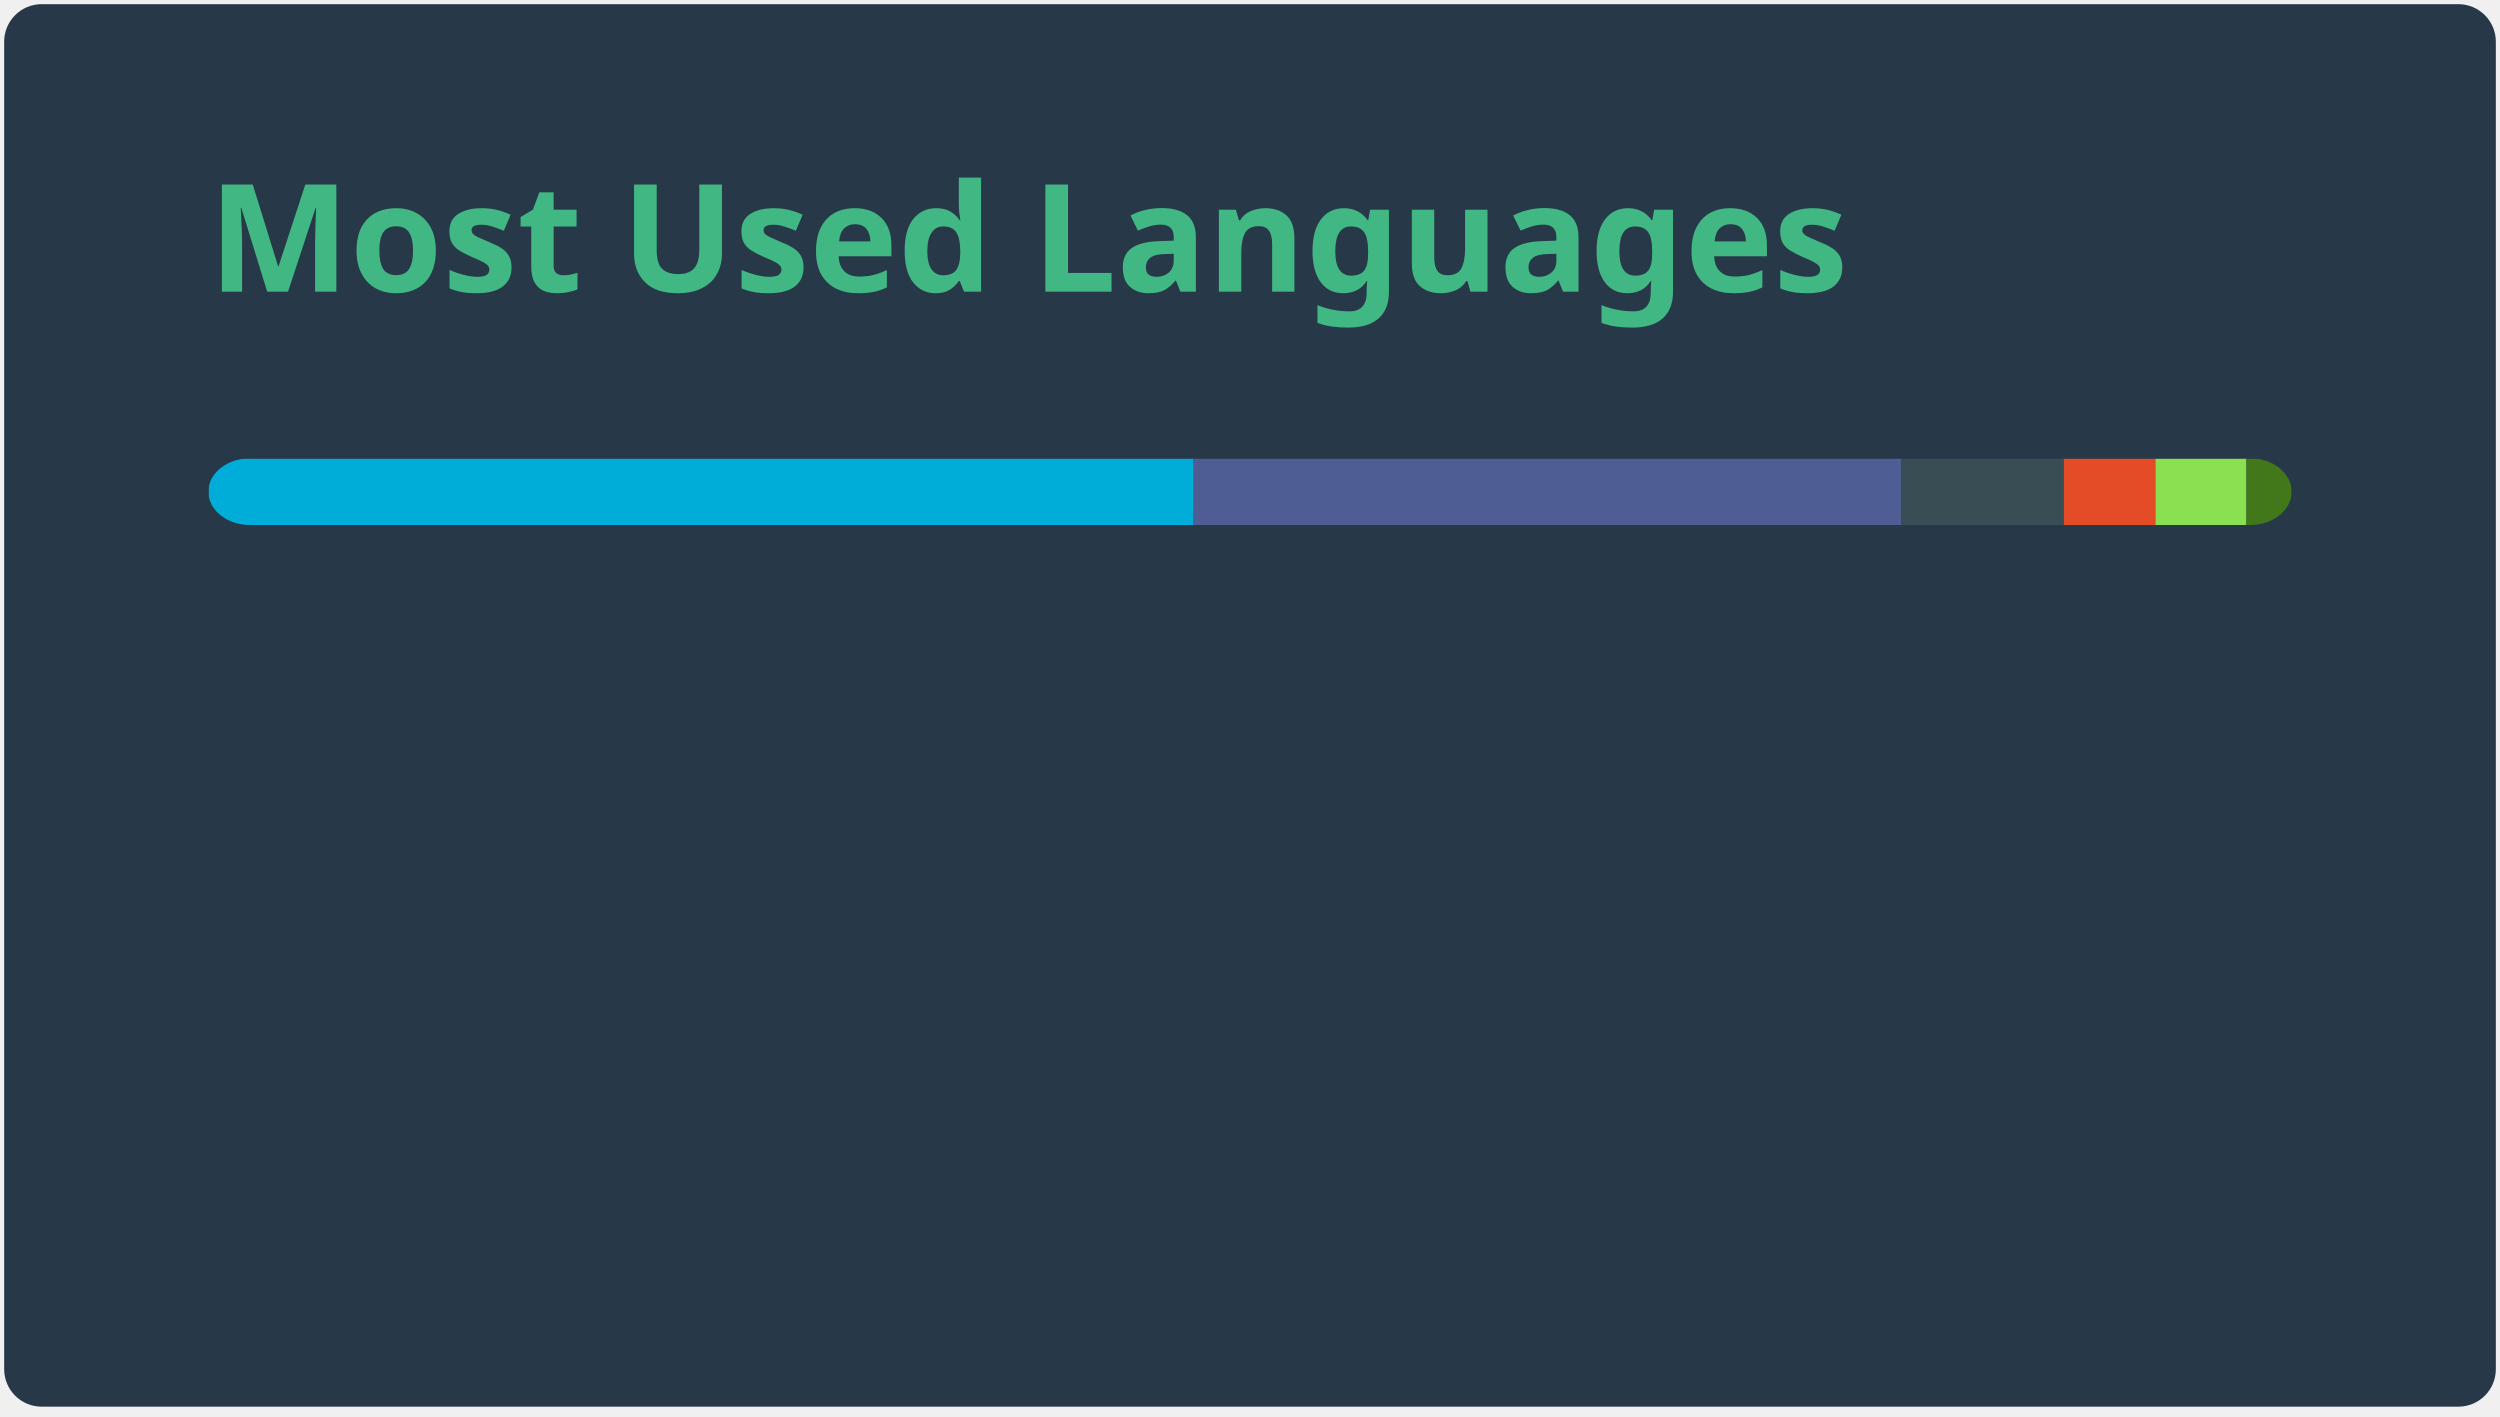
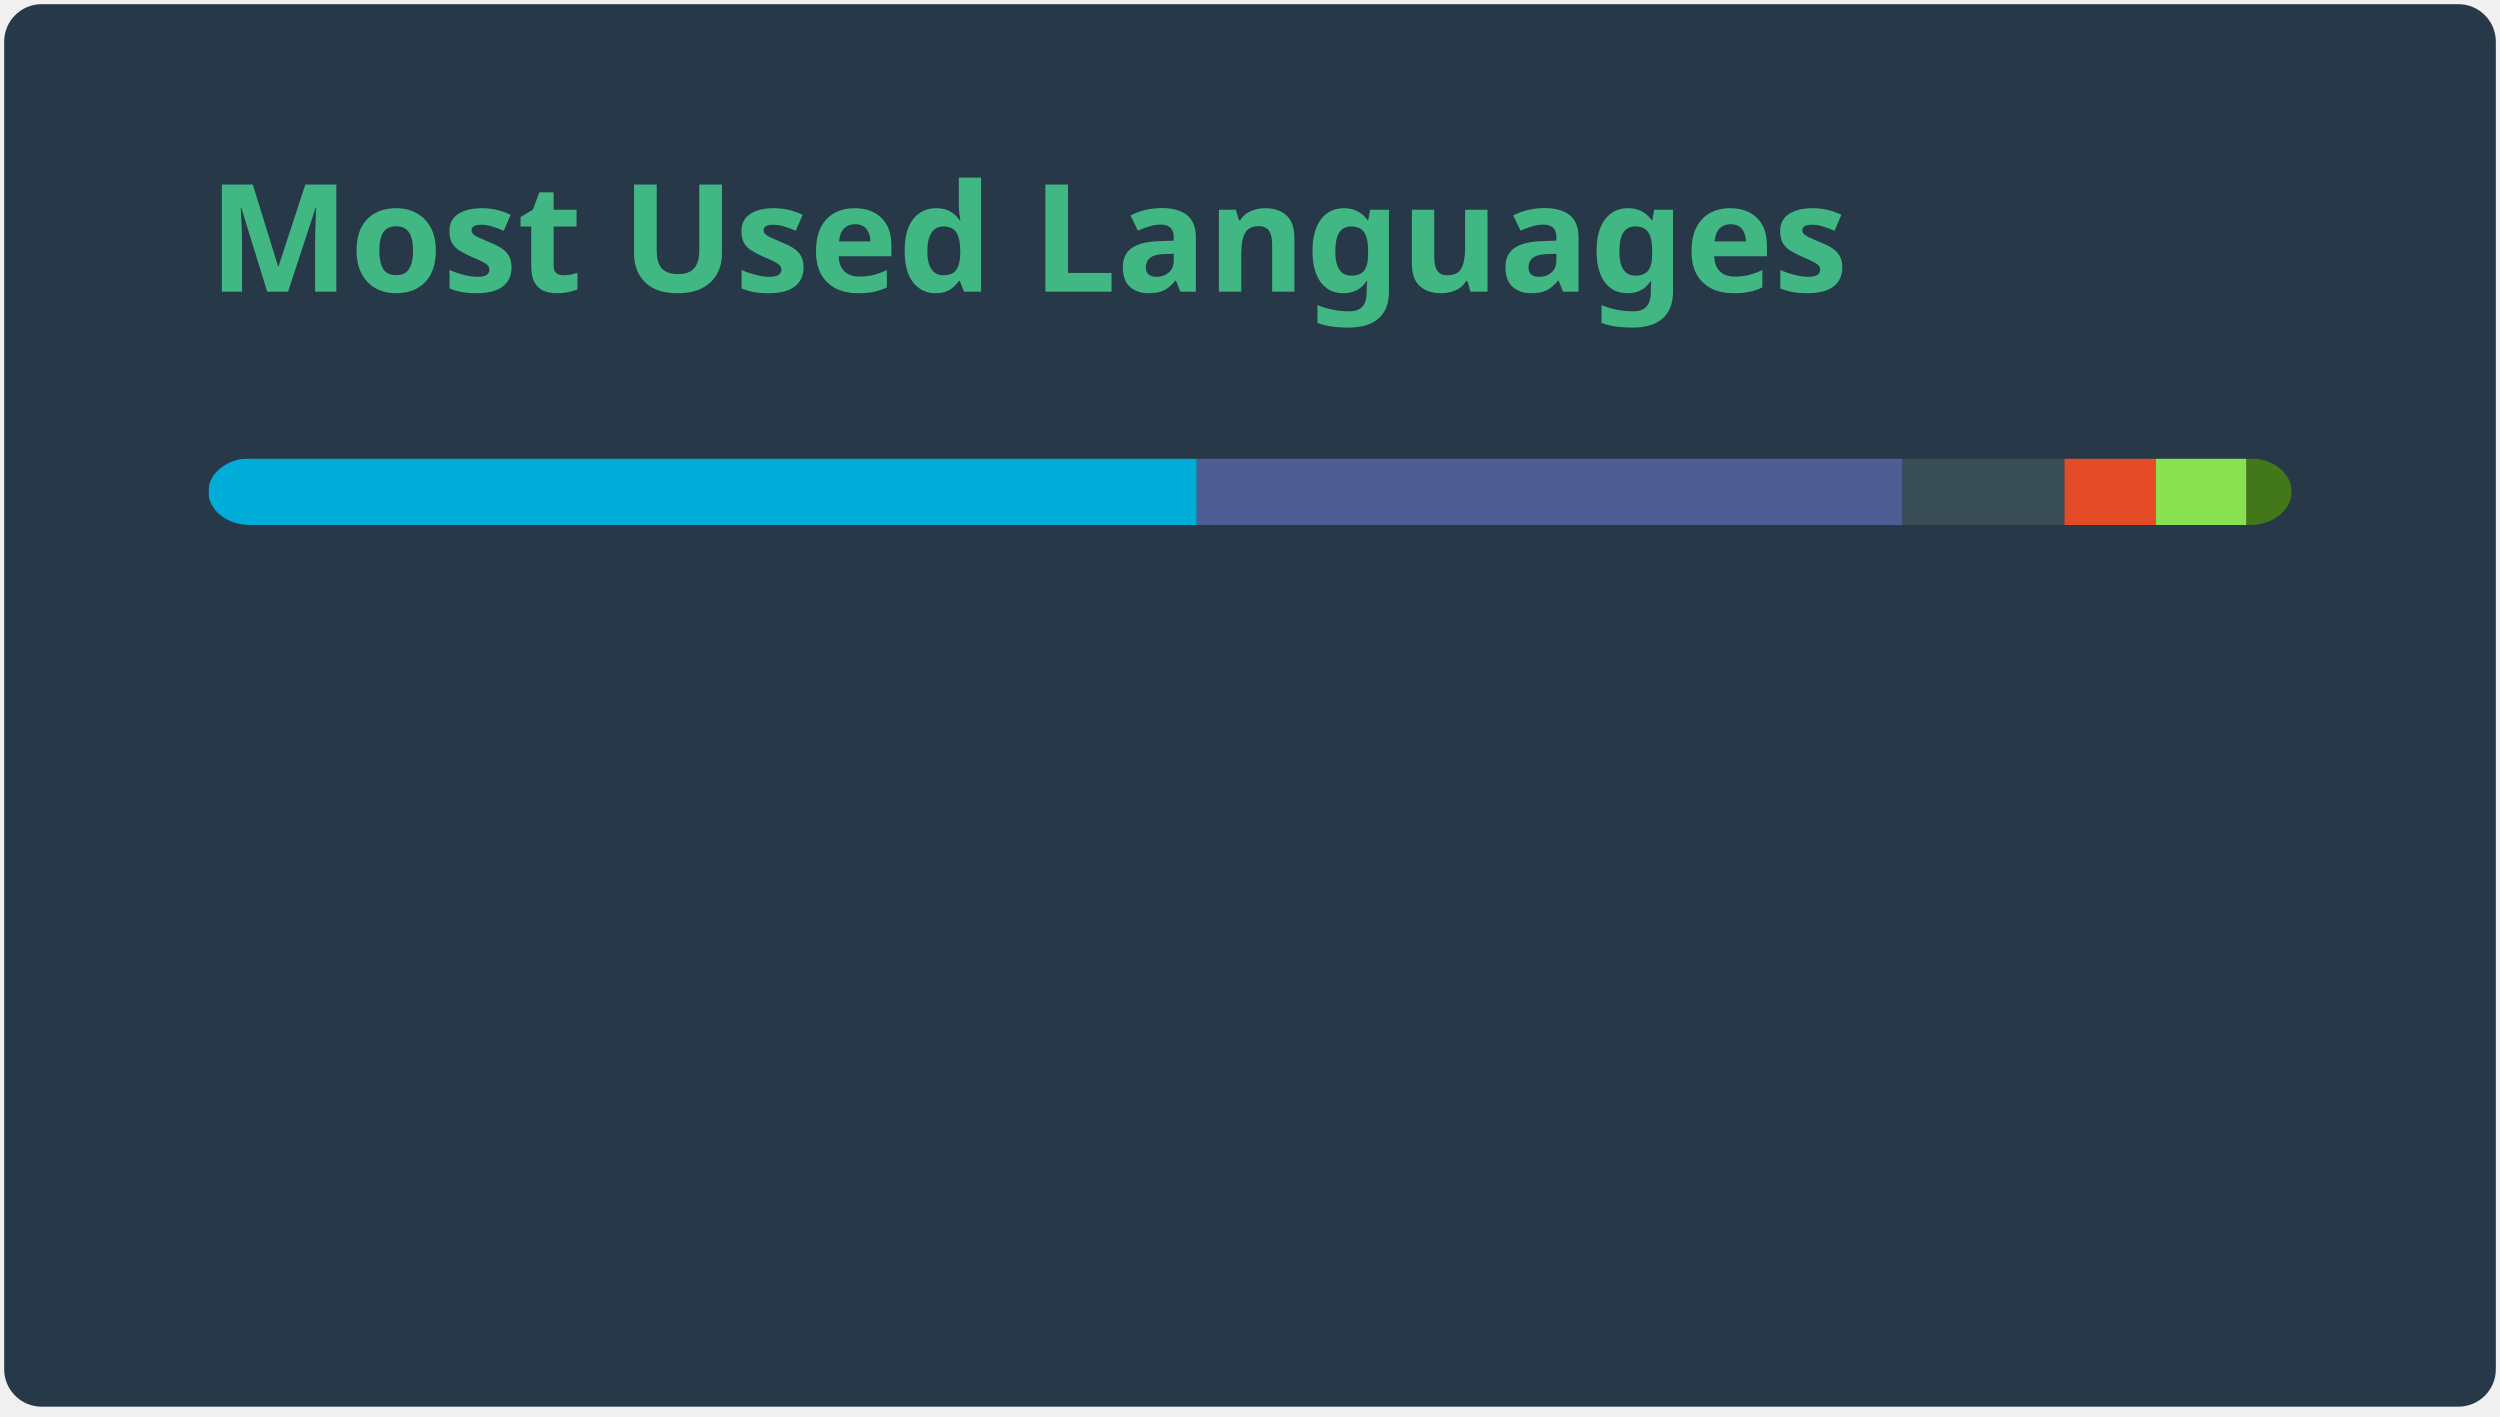
<svg xmlns="http://www.w3.org/2000/svg" width="300" height="170" viewBox="0 0 300 170" fill="none" role="img" aria-labelledby="descId">
  <style>
        .header {
            font: 600 18px 'Segoe UI', Ubuntu, Sans-Serif;
            fill: #41b883;
            animation: fadeInAnimation 0.8s ease-in-out forwards;
        }
        @supports(-moz-appearance: auto) {
             
            .header { font-size: 15.5px; }
        }

        @keyframes slideInAnimation {
            from {
                width: 0;
            }
            to {
                width: calc(100%-100px);
            }
        }
        @keyframes growWidthAnimation {
            from {
                width: 0;
            }
            to {
                width: 100%;
            }
        }
        .stat {
            font: 600 14px 'Segoe UI', Ubuntu, "Helvetica Neue", Sans-Serif; fill: #fffefe;
        }
        @supports(-moz-appearance: auto) {
             
            .stat { font-size:12px; }
        }
        .bold { font-weight: 700 }
        .lang-name {
            font: 400 11px "Segoe UI", Ubuntu, Sans-Serif;
            fill: #fffefe;
        }
        .stagger {
            opacity: 0;
            animation: fadeInAnimation 0.3s ease-in-out forwards;
        }
        #rect-mask rect{
            animation: slideInAnimation 1s ease-in-out forwards;
        }
        .lang-progress{
            animation: growWidthAnimation 0.6s ease-in-out forwards;
        }



         
        @keyframes scaleInAnimation {
            from {
                transform: translate(-5px, 5px) scale(0);
            }
            to {
                transform: translate(-5px, 5px) scale(1);
            }
        }
        @keyframes fadeInAnimation {
            from {
                opacity: 0;
            }
            to {
                opacity: 1;
            }
        }
    </style>
  <rect x="0.5" y="0.5" rx="4.5" height="99%" stroke="#e4e2e2" width="299" fill="#273849" stroke-opacity="0" />
  <g transform="translate(25, 35)">
    <g transform="translate(0, 0)">
      <text x="0" y="0" class="header">Most Used Languages</text>
    </g>
  </g>
  <g transform="translate(0, 55)">
    <svg x="25">
      <mask id="rect-mask">
        <rect x="0" y="0" width="250" height="8" fill="white" rx="5" />
      </mask>
-       <rect mask="url(#rect-mask)" x="0" y="0" width="118.233" height="8" fill="#00ADD8" />
-       <rect mask="url(#rect-mask)" x="118.233" y="0" width="84.933" height="8" fill="#4F5D95" />
-       <rect mask="url(#rect-mask)" x="203.165" y="0" width="19.495" height="8" fill="#384d54" />
-       <rect mask="url(#rect-mask)" x="222.661" y="0" width="10.991" height="8" fill="#e34c26" />
-       <rect mask="url(#rect-mask)" x="233.651" y="0" width="10.918" height="8" fill="#89e051" />
-       <rect mask="url(#rect-mask)" x="244.57" y="0" width="5.43" height="8" fill="#427819" />
+       <rect mask="url(#rect-mask)" x="0" y="0" width="118.612" height="8" fill="#00ADD8" />
+       <rect mask="url(#rect-mask)" x="118.612" y="0" width="84.688" height="8" fill="#4F5D95" />
+       <rect mask="url(#rect-mask)" x="203.3" y="0" width="19.439" height="8" fill="#384d54" />
+       <rect mask="url(#rect-mask)" x="222.739" y="0" width="10.959" height="8" fill="#e34c26" />
+       <rect mask="url(#rect-mask)" x="233.698" y="0" width="10.887" height="8" fill="#89e051" />
+       <rect mask="url(#rect-mask)" x="244.585" y="0" width="5.415" height="8" fill="#427819" />
      <g transform="translate(0, 25)">
        <g transform="translate(0, 0)">
          <g transform="translate(0, 0)">
            <g class="stagger" style="animation-delay: 450ms">
              <circle cx="5" cy="6" r="5" fill="#00ADD8" />
              <text x="15" y="10" class="lang-name">
-                                     Go 47.29%
+                                     Go 47.44%
                                </text>
            </g>
          </g>
          <g transform="translate(0, 25)">
            <g class="stagger" style="animation-delay: 600ms">
              <circle cx="5" cy="6" r="5" fill="#4F5D95" />
              <text x="15" y="10" class="lang-name">
-                                     PHP 33.97%
+                                     PHP 33.88%
                                </text>
            </g>
          </g>
          <g transform="translate(0, 50)">
            <g class="stagger" style="animation-delay: 750ms">
              <circle cx="5" cy="6" r="5" fill="#384d54" />
              <text x="15" y="10" class="lang-name">
-                                     Dockerfile 7.80%
+                                     Dockerfile 7.78%
                                </text>
            </g>
          </g>
        </g>
        <g transform="translate(150, 0)">
          <g transform="translate(0, 0)">
            <g class="stagger" style="animation-delay: 450ms">
              <circle cx="5" cy="6" r="5" fill="#e34c26" />
              <text x="15" y="10" class="lang-name">
-                                     HTML 4.40%
+                                     HTML 4.38%
                                </text>
            </g>
          </g>
          <g transform="translate(0, 25)">
            <g class="stagger" style="animation-delay: 600ms">
              <circle cx="5" cy="6" r="5" fill="#89e051" />
              <text x="15" y="10" class="lang-name">
-                                     Shell 4.37%
+                                     Shell 4.35%
                                </text>
            </g>
          </g>
          <g transform="translate(0, 50)">
            <g class="stagger" style="animation-delay: 750ms">
              <circle cx="5" cy="6" r="5" fill="#427819" />
              <text x="15" y="10" class="lang-name">
                                    Makefile 2.17%
                                </text>
            </g>
          </g>
        </g>
      </g>
    </svg>
  </g>
</svg>
